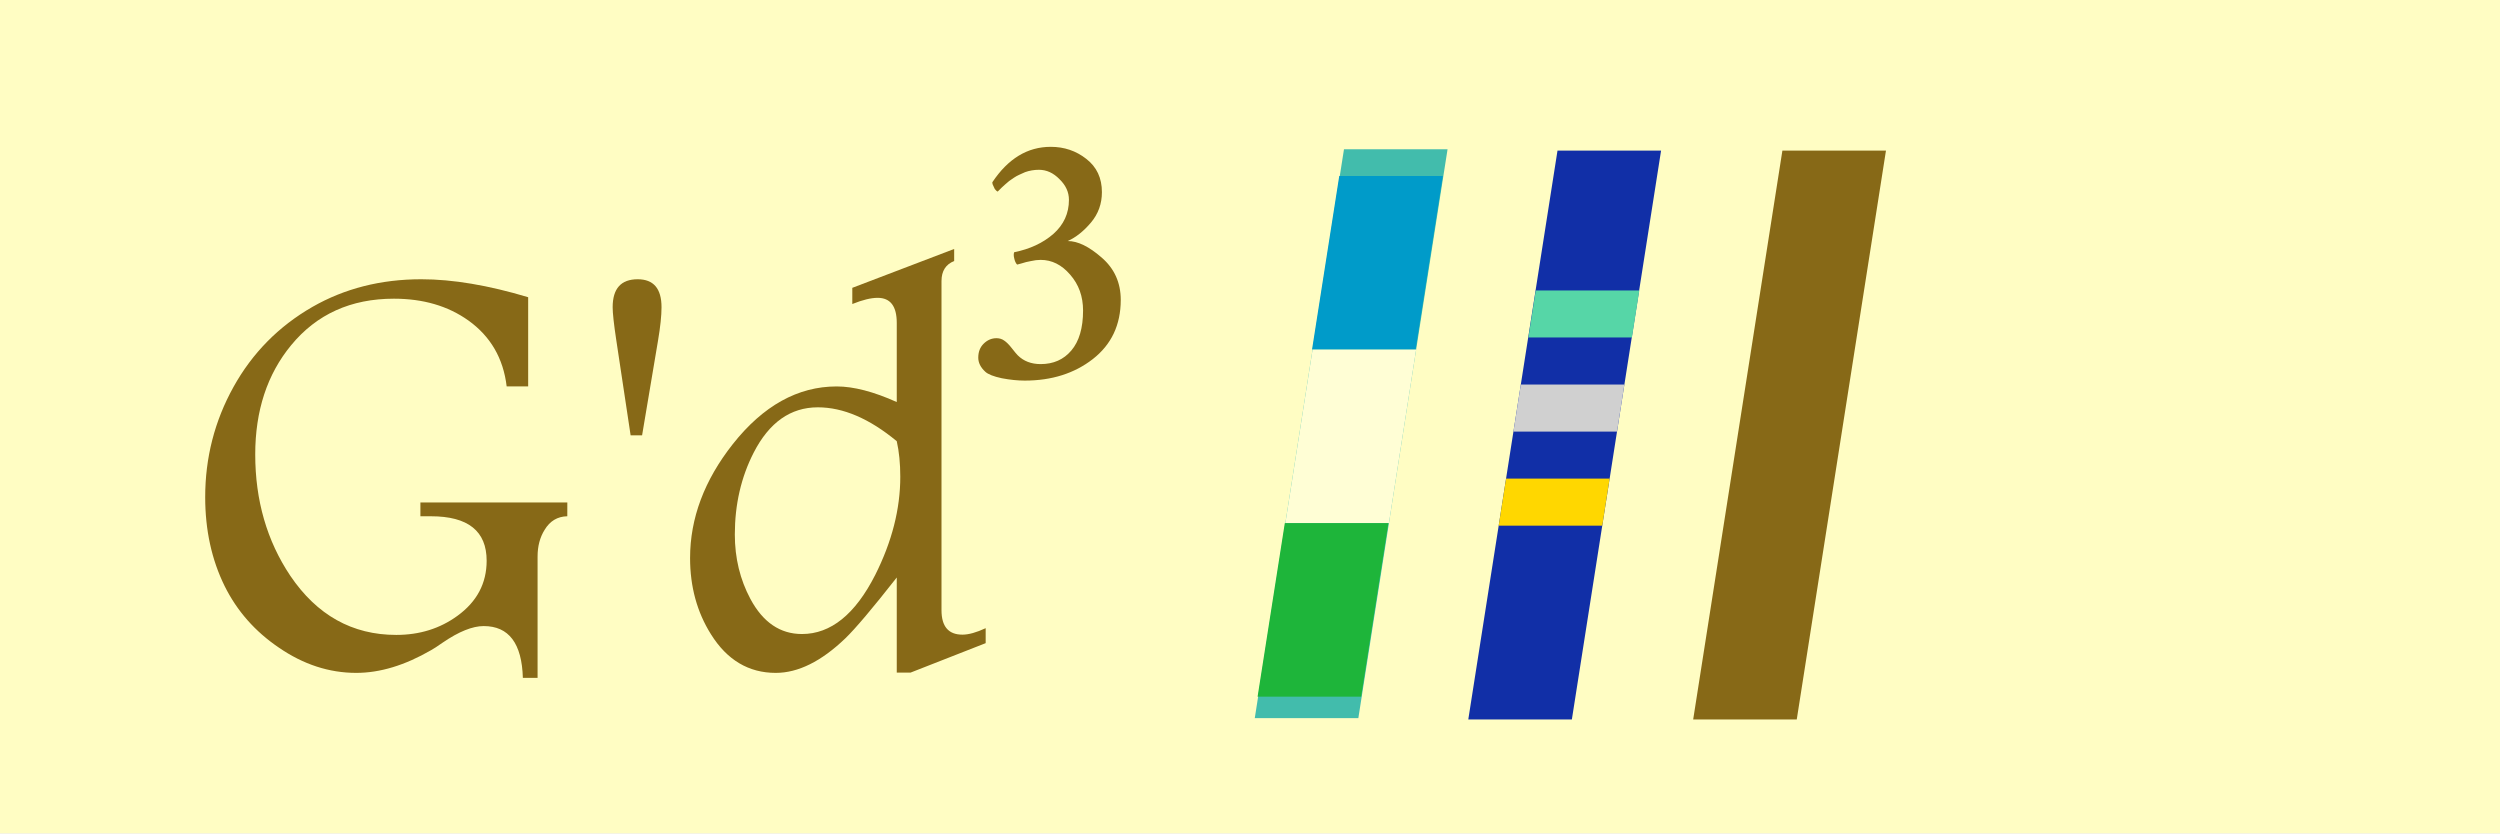
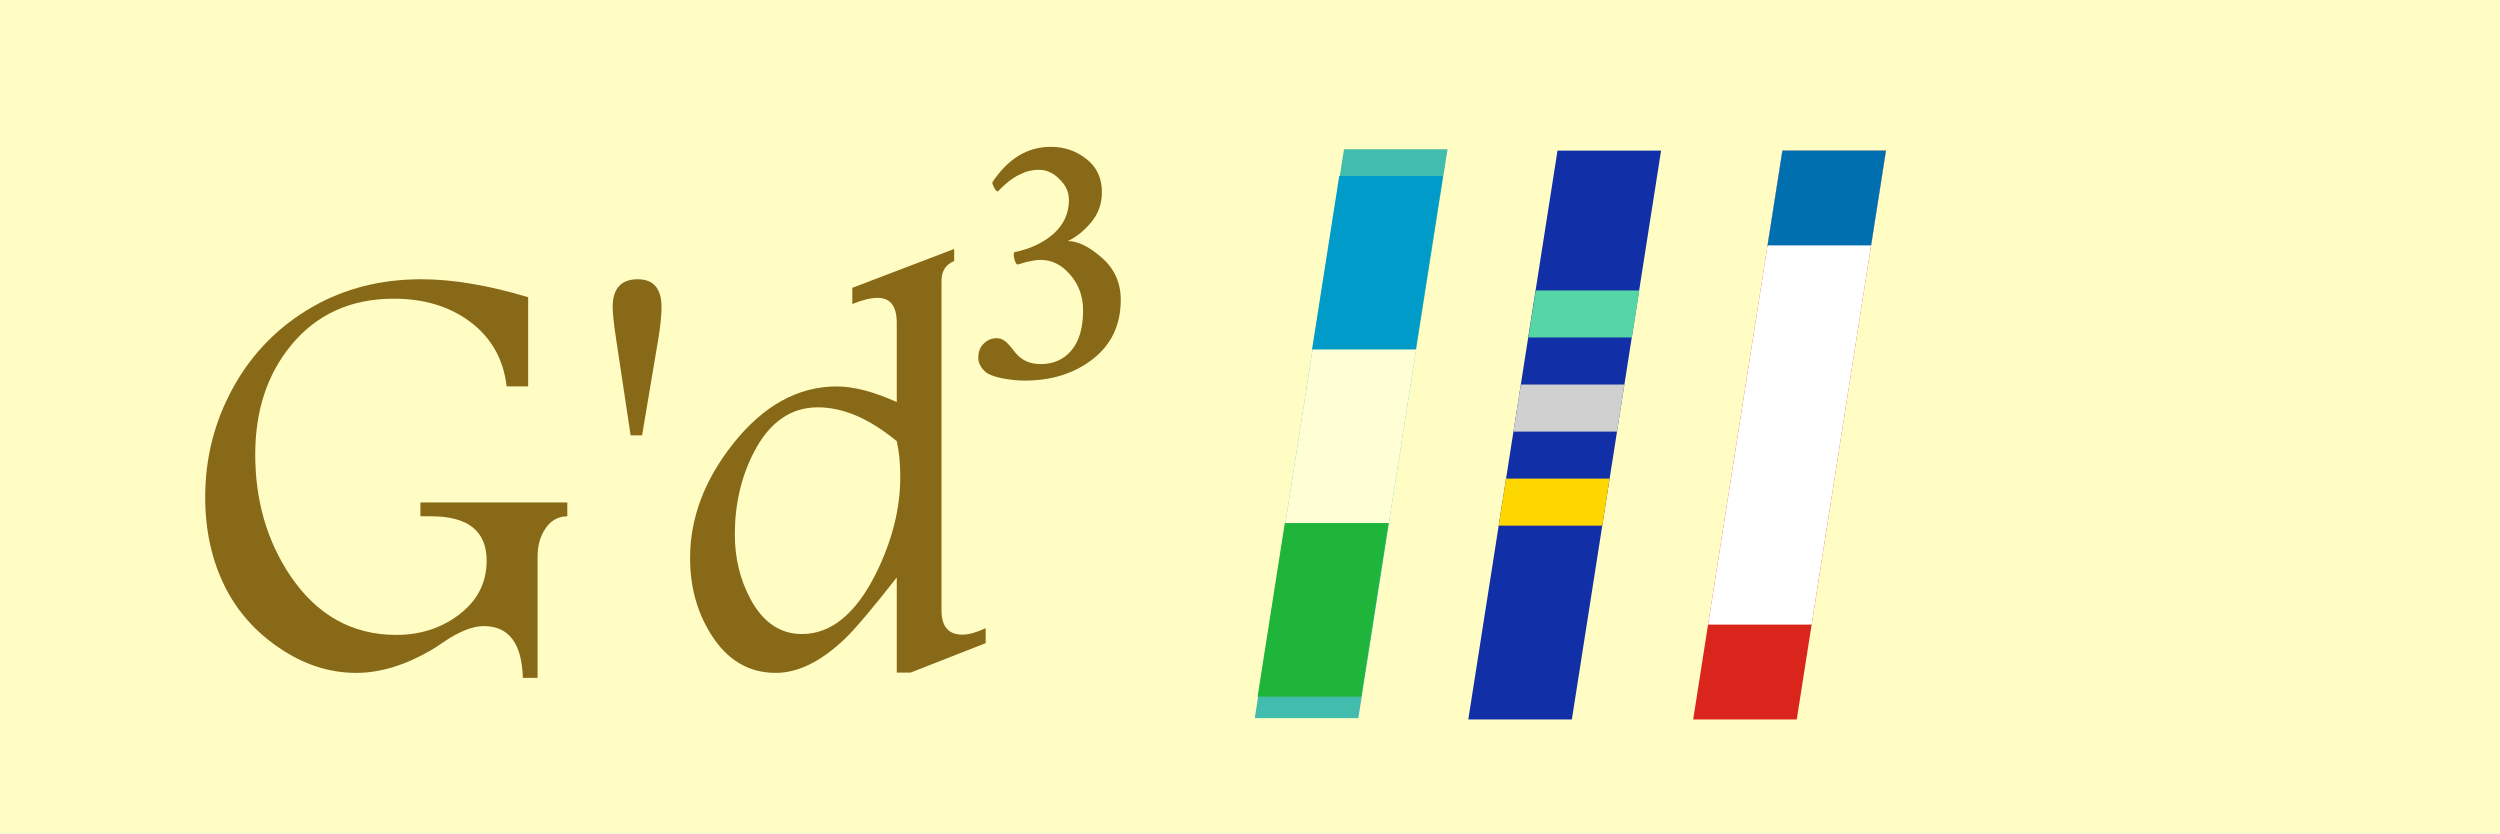
<svg xmlns="http://www.w3.org/2000/svg" width="300mm" height="100mm" viewBox="0 0 300 100" version="1.1" id="svg8">
  <defs id="defs2" />
  <g id="layer1" transform="translate(0,-197)">
    <path style="opacity:1;fill:#fffdc3;fill-opacity:1;stroke:none;stroke-width:0.2;stroke-linecap:round;stroke-linejoin:round;stroke-miterlimit:4;stroke-dasharray:none;stroke-dashoffset:53.707;stroke-opacity:1;paint-order:normal" d="M 0,197 H 300 V 297 H 0 Z" id="rect815" />
    <g id="g868" transform="matrix(1.424287,0,0,1.424287,-7.169462,-99.99615)">
      <path d="m 52.831,252.019 q -1.24,0.025 -1.91,1.141 -0.595,0.943 -0.595,2.257 v 10.22 h -1.24 q -0.124,-4.366 -3.299,-4.366 -1.414,0 -3.448,1.389 -0.67,0.471 -0.992,0.645 -3.299,1.91 -6.3,1.91 -3.423,0 -6.524,-2.133 -3.001,-2.034 -4.564,-5.184 -1.637,-3.324 -1.637,-7.491 0,-4.986 2.381,-9.277 2.381,-4.291 6.648,-6.747 4.068,-2.332 9.178,-2.332 3.969,0 9.004,1.513 v 7.516 h -1.811 q -0.422,-3.547 -3.225,-5.556 -2.58,-1.836 -6.276,-1.836 -5.432,0 -8.657,3.919 -3.026,3.671 -3.026,9.203 0,5.804 2.952,10.22 3.373,4.986 8.93,4.986 2.952,0 5.159,-1.612 2.456,-1.786 2.456,-4.638 0,-3.746 -4.688,-3.746 H 40.454 v -1.166 h 12.378 z" style="font-style:normal;font-variant:normal;font-weight:normal;font-stretch:normal;font-size:192px;line-height:1.25;font-family:Andalus;-inkscape-font-specification:'Andalus, Normal';font-variant-ligatures:normal;font-variant-caps:normal;font-variant-numeric:normal;font-feature-settings:normal;text-align:start;letter-spacing:0px;word-spacing:0px;writing-mode:lr-tb;text-anchor:start;fill:#876917;fill-opacity:1;stroke:none;stroke-width:0.265" id="path853" />
      <path d="m 60.769,234.408 q 0,1.067 -0.298,2.828 l -1.339,7.962 h -0.967 l -1.215,-8.062 q -0.298,-1.984 -0.298,-2.729 0,-2.356 2.108,-2.356 2.009,0 2.009,2.356 z" style="font-style:normal;font-variant:normal;font-weight:normal;font-stretch:normal;font-size:192px;line-height:1.25;font-family:Andalus;-inkscape-font-specification:'Andalus, Normal';font-variant-ligatures:normal;font-variant-caps:normal;font-variant-numeric:normal;font-feature-settings:normal;text-align:start;letter-spacing:0px;word-spacing:0px;writing-mode:lr-tb;text-anchor:start;fill:#876917;fill-opacity:1;stroke:none;stroke-width:0.265" id="path855" />
      <path d="m 88.079,262.71 -6.325,2.48 h -1.166 v -8.012 q -3.076,3.919 -4.341,5.135 -3.026,2.902 -5.854,2.902 -3.423,0 -5.457,-3.249 -1.761,-2.803 -1.761,-6.424 0,-5.035 3.597,-9.599 3.845,-4.862 8.756,-4.862 2.133,0 5.06,1.315 v -6.672 q 0,-2.108 -1.612,-2.108 -0.843,0 -2.133,0.521 v -1.364 l 8.582,-3.274 v 1.017 q -1.067,0.422 -1.067,1.687 v 27.732 q 0,2.059 1.761,2.059 0.794,0 1.96,-0.546 z M 80.885,248.695 q 0,-1.687 -0.298,-3.001 -3.448,-2.853 -6.648,-2.853 -3.448,0 -5.407,3.82 -1.587,3.101 -1.587,6.896 0,2.977 1.315,5.432 1.587,2.952 4.341,2.952 3.646,0 6.176,-4.986 2.108,-4.192 2.108,-8.26 z" style="font-style:normal;font-variant:normal;font-weight:normal;font-stretch:normal;font-size:192px;line-height:1.25;font-family:Andalus;-inkscape-font-specification:'Andalus, Normal';font-variant-ligatures:normal;font-variant-caps:normal;font-variant-numeric:normal;font-feature-settings:normal;text-align:start;letter-spacing:0px;word-spacing:0px;writing-mode:lr-tb;text-anchor:start;fill:#876917;fill-opacity:1;stroke:none;stroke-width:0.265" id="path857" />
      <path d="m 93.557,220.893 q 1.712,0 3.001,1.017 1.315,1.017 1.315,2.803 0,1.463 -0.918,2.555 -0.918,1.091 -1.96,1.563 1.265,0 2.853,1.389 1.612,1.389 1.612,3.572 0,3.15 -2.356,4.986 -2.332,1.811 -5.73,1.811 -0.893,0 -1.935,-0.198 -1.042,-0.223 -1.389,-0.546 -0.595,-0.546 -0.595,-1.191 0,-0.719 0.446,-1.166 0.471,-0.471 1.091,-0.471 0.372,0 0.645,0.198 0.298,0.198 0.645,0.645 0.347,0.446 0.496,0.595 0.744,0.744 1.935,0.744 1.612,0 2.58,-1.141 0.992,-1.166 0.992,-3.373 0,-1.786 -1.091,-3.026 -1.067,-1.24 -2.48,-1.24 -0.397,0 -0.819,0.099 -0.422,0.074 -0.794,0.198 -0.347,0.099 -0.372,0.099 -0.174,-0.174 -0.248,-0.546 -0.074,-0.298 0,-0.496 1.984,-0.397 3.299,-1.538 1.315,-1.166 1.315,-2.877 0,-0.967 -0.794,-1.736 -0.769,-0.794 -1.736,-0.794 -0.298,0 -0.595,0.05 -0.298,0.05 -0.571,0.149 -0.248,0.099 -0.496,0.223 -0.223,0.099 -0.446,0.248 -0.223,0.149 -0.397,0.273 -0.149,0.124 -0.347,0.298 -0.174,0.149 -0.273,0.248 -0.05,0.05 -0.198,0.198 l -0.149,0.149 q -0.124,-0.05 -0.248,-0.223 -0.099,-0.198 -0.174,-0.372 -0.05,-0.174 -0.025,-0.198 1.984,-2.977 4.911,-2.977 z" style="font-style:italic;font-variant:normal;font-weight:normal;font-stretch:normal;font-size:192px;line-height:1.25;font-family:Amiri;-inkscape-font-specification:'Amiri, Italic';font-variant-ligatures:normal;font-variant-caps:normal;font-variant-numeric:normal;font-feature-settings:normal;text-align:start;letter-spacing:0px;word-spacing:0px;writing-mode:lr-tb;text-anchor:start;fill:#876917;fill-opacity:1;stroke:none;stroke-width:0.265" id="path850" />
    </g>
    <g id="g1043">
      <path id="rect872" transform="matrix(0.2645833,0,0,0.2645833,0,197)" d="M 706.393 68.307 L 665.934 326.297 L 712.91 326.297 L 753.369 68.307 L 706.393 68.307 z " style="fill:#112fa7;stroke-width:0.649" />
      <path id="rect874" d="m 180.727,254.434 -0.885,5.646 h 12.429 l 0.885,-5.646 z" style="fill:#ffd700;stroke-width:0.383" />
      <path id="rect876" d="m 182.498,243.143 -0.885,5.646 h 12.429 l 0.885,-5.646 z" style="fill:#d0d0d0;stroke-width:0.383" />
      <path id="rect878" d="m 184.29,231.852 -0.885,5.646 h 12.429 l 0.885,-5.646 z" style="fill:#56d6a7;stroke-width:0.383" />
    </g>
-     <path style="opacity:1;fill:#876917;fill-opacity:1;stroke:none;stroke-width:0.187;stroke-linecap:round;stroke-linejoin:round;stroke-miterlimit:4;stroke-dasharray:none;stroke-dashoffset:53.707;stroke-opacity:1;paint-order:normal" d="m 213.887,215.073 -10.705,68.26 h 2.938 6.552 2.939 l 10.705,-68.26 h -2.939 -6.552 z" id="rect915-0" />
    <g id="g1311" transform="translate(17.83922,-100.4419)">
      <path id="path1100" transform="matrix(0.2645833,0,0,0.2645833,0,197)" d="m 542.127,447.336 -40.459,257.99 h 11.105 24.764 11.107 l 40.459,-257.99 z" style="fill:#42bcac;stroke-width:0.696" />
      <path id="path1104" d="m 142.871,318.562 -3.266,20.826 h 12.429 l 3.266,-20.826 z" style="fill:#009bc9;stroke-width:0.193" />
      <path id="path1106" d="m 139.67,339.388 -3.266,20.826 h 12.429 l 3.266,-20.826 z" style="fill:#fffed5;stroke-width:0.193" />
      <path id="path1108" d="m 136.338,360.214 -3.266,20.826 h 12.429 l 3.266,-20.826 z" style="fill:#1eb53a;stroke-width:0.193" />
    </g>
+     <path style="fill:#da251d;stroke-width:11.377" d="m 213.887,215.073 -10.705,68.26 h 12.429 l 10.705,-68.26 z" id="rect2" />
+     <path style="fill:#ffffff;stroke-width:11.377" d="m 213.887,215.073 -8.921,56.883 h 12.429 l 8.921,-56.883 z" id="rect4" />
+     <path style="fill:#006fb0;stroke-width:11.377" d="m 213.887,215.073 -1.784,11.377 h 12.429 l 1.784,-11.377 z" id="rect6" />
  </g>
  <style id="style870">
    /* 平和・自由・公正とともに、オエルの民族性である論理性を象徴する濃紺 */
    .navy {
      fill: #112fa7;
    }
    /* 南部邦やオエル全体の象徴たる三つの鉱物：金・銀・翡翠 */
    .gold {
      fill: #ffd700;
    }
    .silver {
      fill: #d0d0d0;
    }
    .jade {
      fill: #56d6a7;
    }
    /* 南部の主要氏族たる銀雪氏を象徴する白色 */
    .snow {
      fill: #fff;
    }
    /* 南部の主要氏族たる萌黄葉氏を象徴する萌黄 */
    .moegi {
      fill: #a9d159;
    }
  </style>
  <style id="style1098" type="text/css">
    /* 紋章基本色銀 */
    .argent{fill:#ffffff;}
    /* 紋章基本色金 */
    .or{fill:#dab300;}
    /* 紋章基本色赤 */
    /* 首長家の林檎の実色 */
    .gules{fill:#d22630;}
    /* 紋章基本色緑 */
    /* 首長家の林檎の葉色 */
    .vert{fill:#00843d;}
    /* 紋章基本色黒 */
    .sable{fill:black;}
  /* 枠色：宰相家たる碧雲氏を表す碧色 */
    .grue{fill:#42bcac;}
    /* 民族の起源を象徴する天空を表す水色 */
    .sky1{fill:#00a2e8;}
    .sky2{fill:#009bc9;}
    /* 豊かな自然を象徴する草原を表す黄緑色 */
    .prairie{fill:#1eb53a;}
    /* 山岳の石肌を表す薄褐色 */
    .mountain{fill:#fffed5;}
    /* 豊かな食糧を象徴する牧畜の肉を表す褐赤色 */
    .meats{fill:#6c2735;}
    /* 革新性を象徴する藍色 */
    .indigo{fill:#005197;}
  </style>
</svg>
